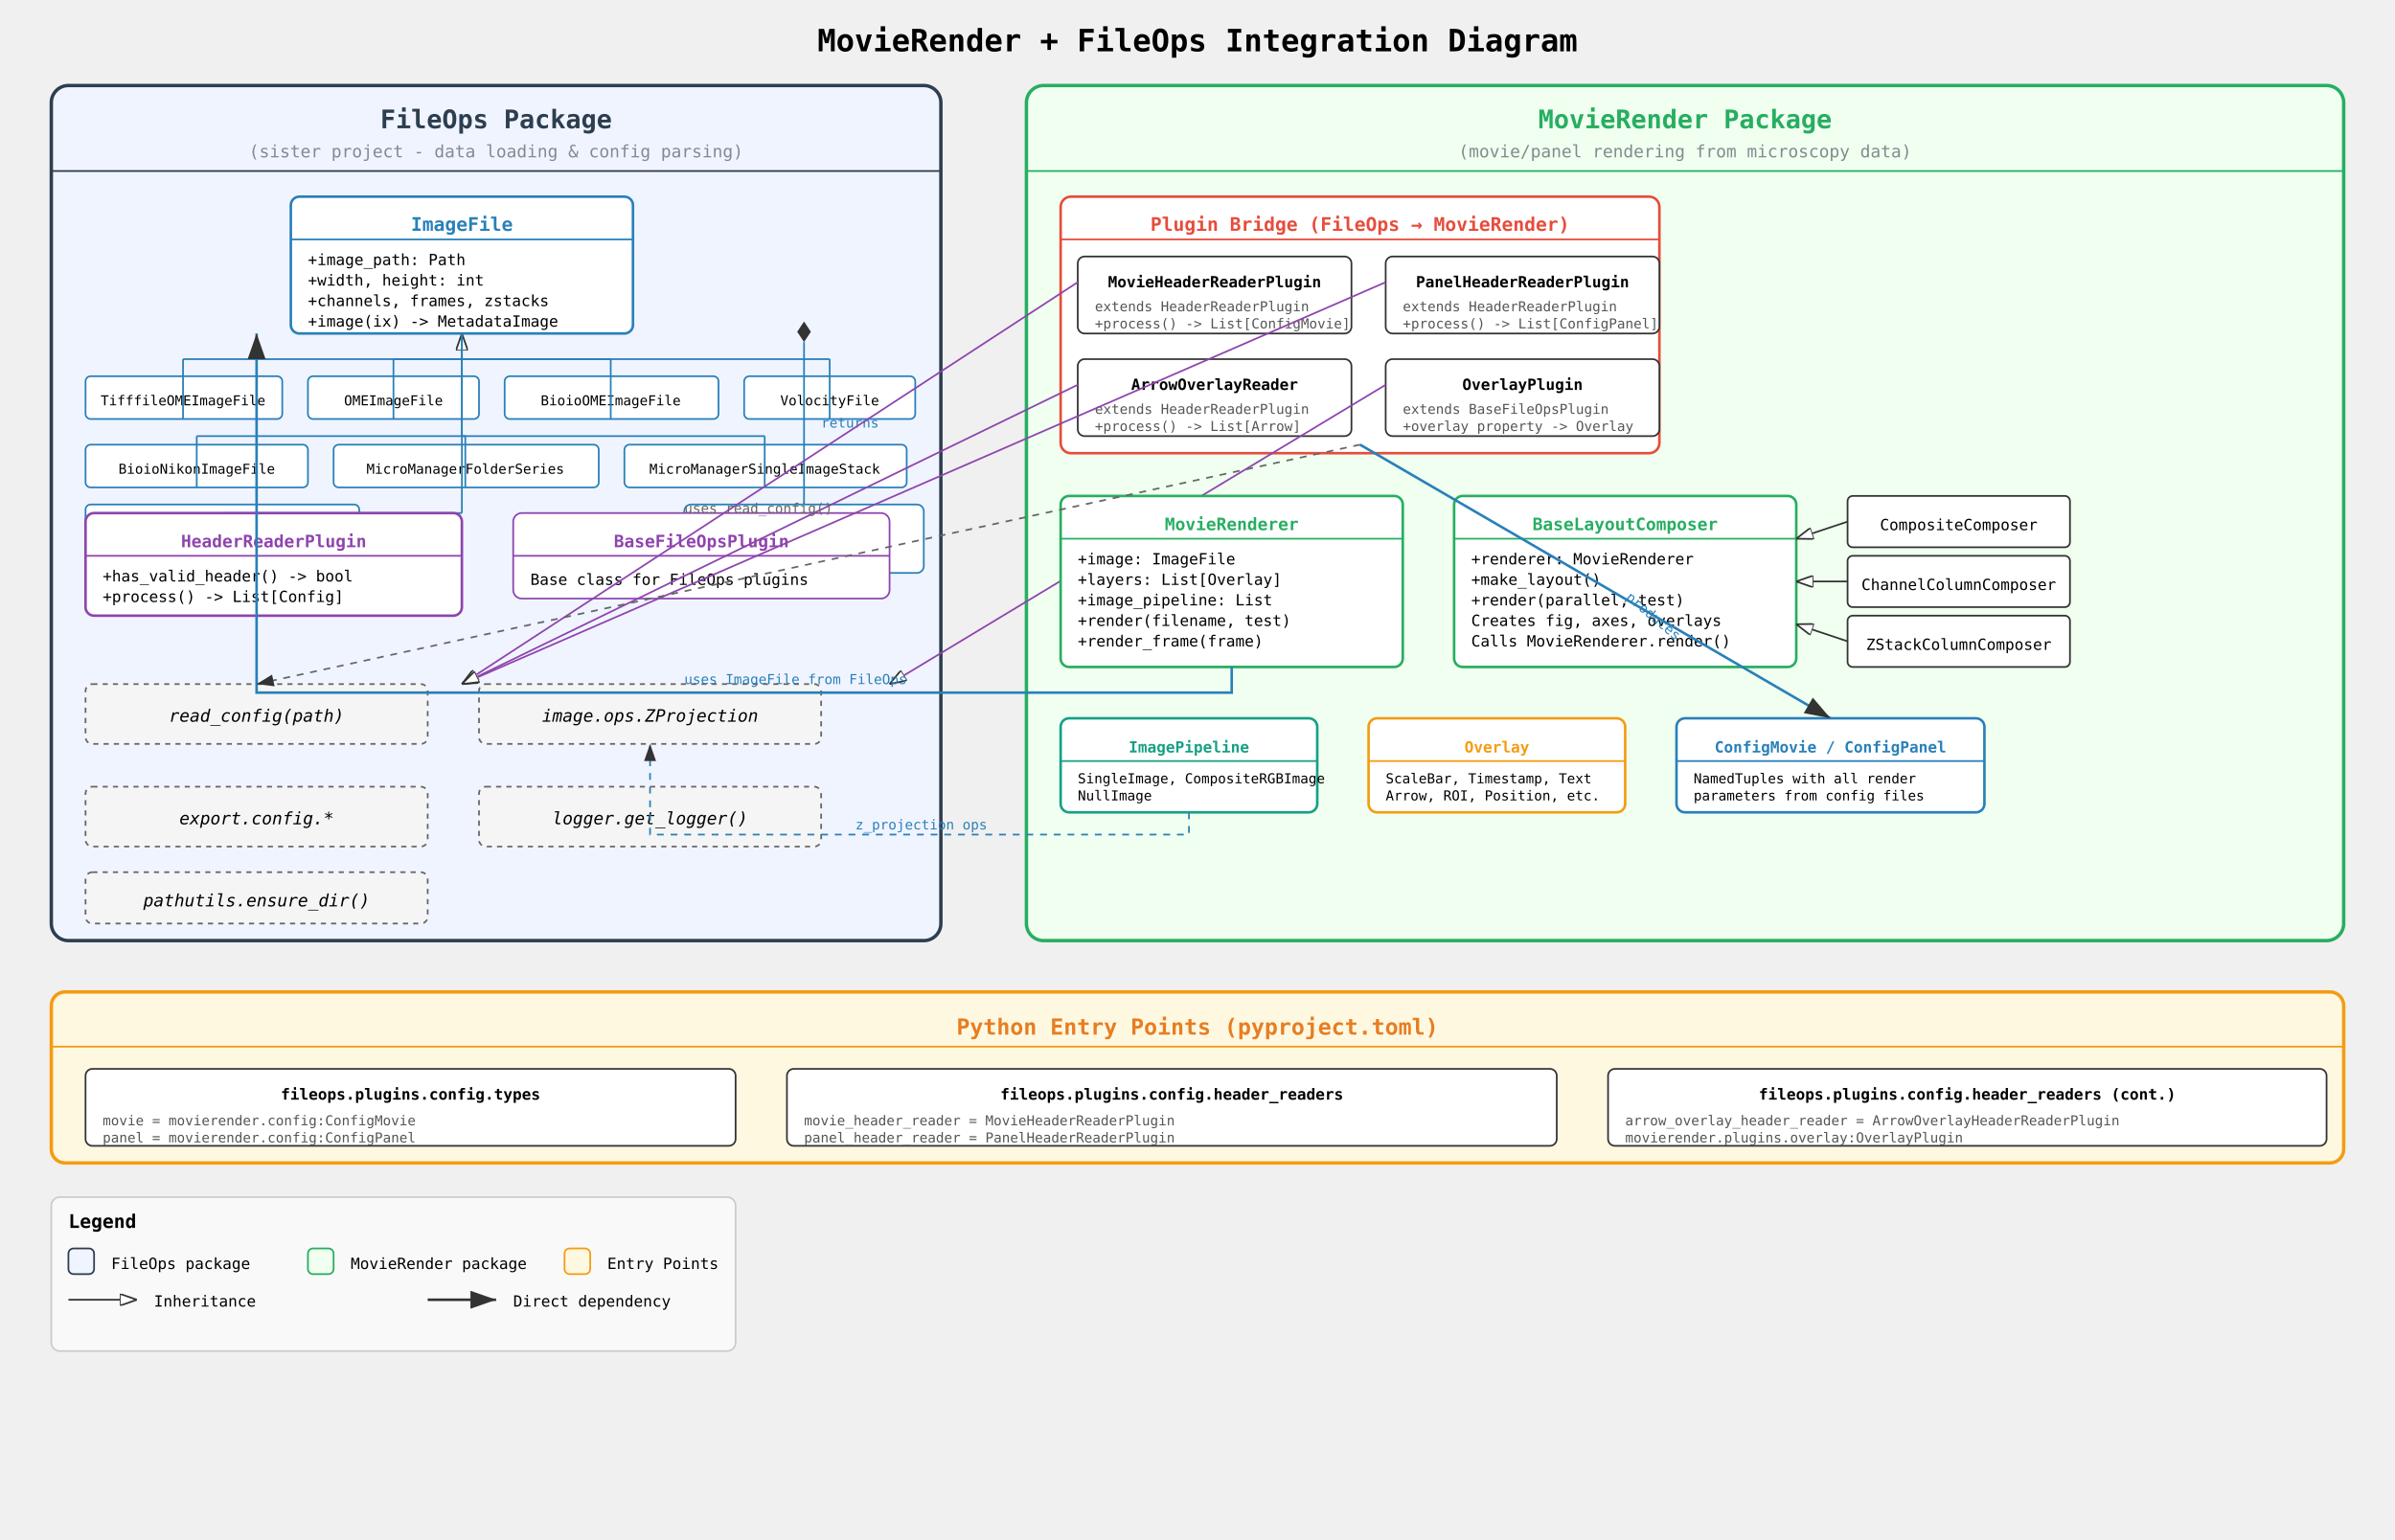
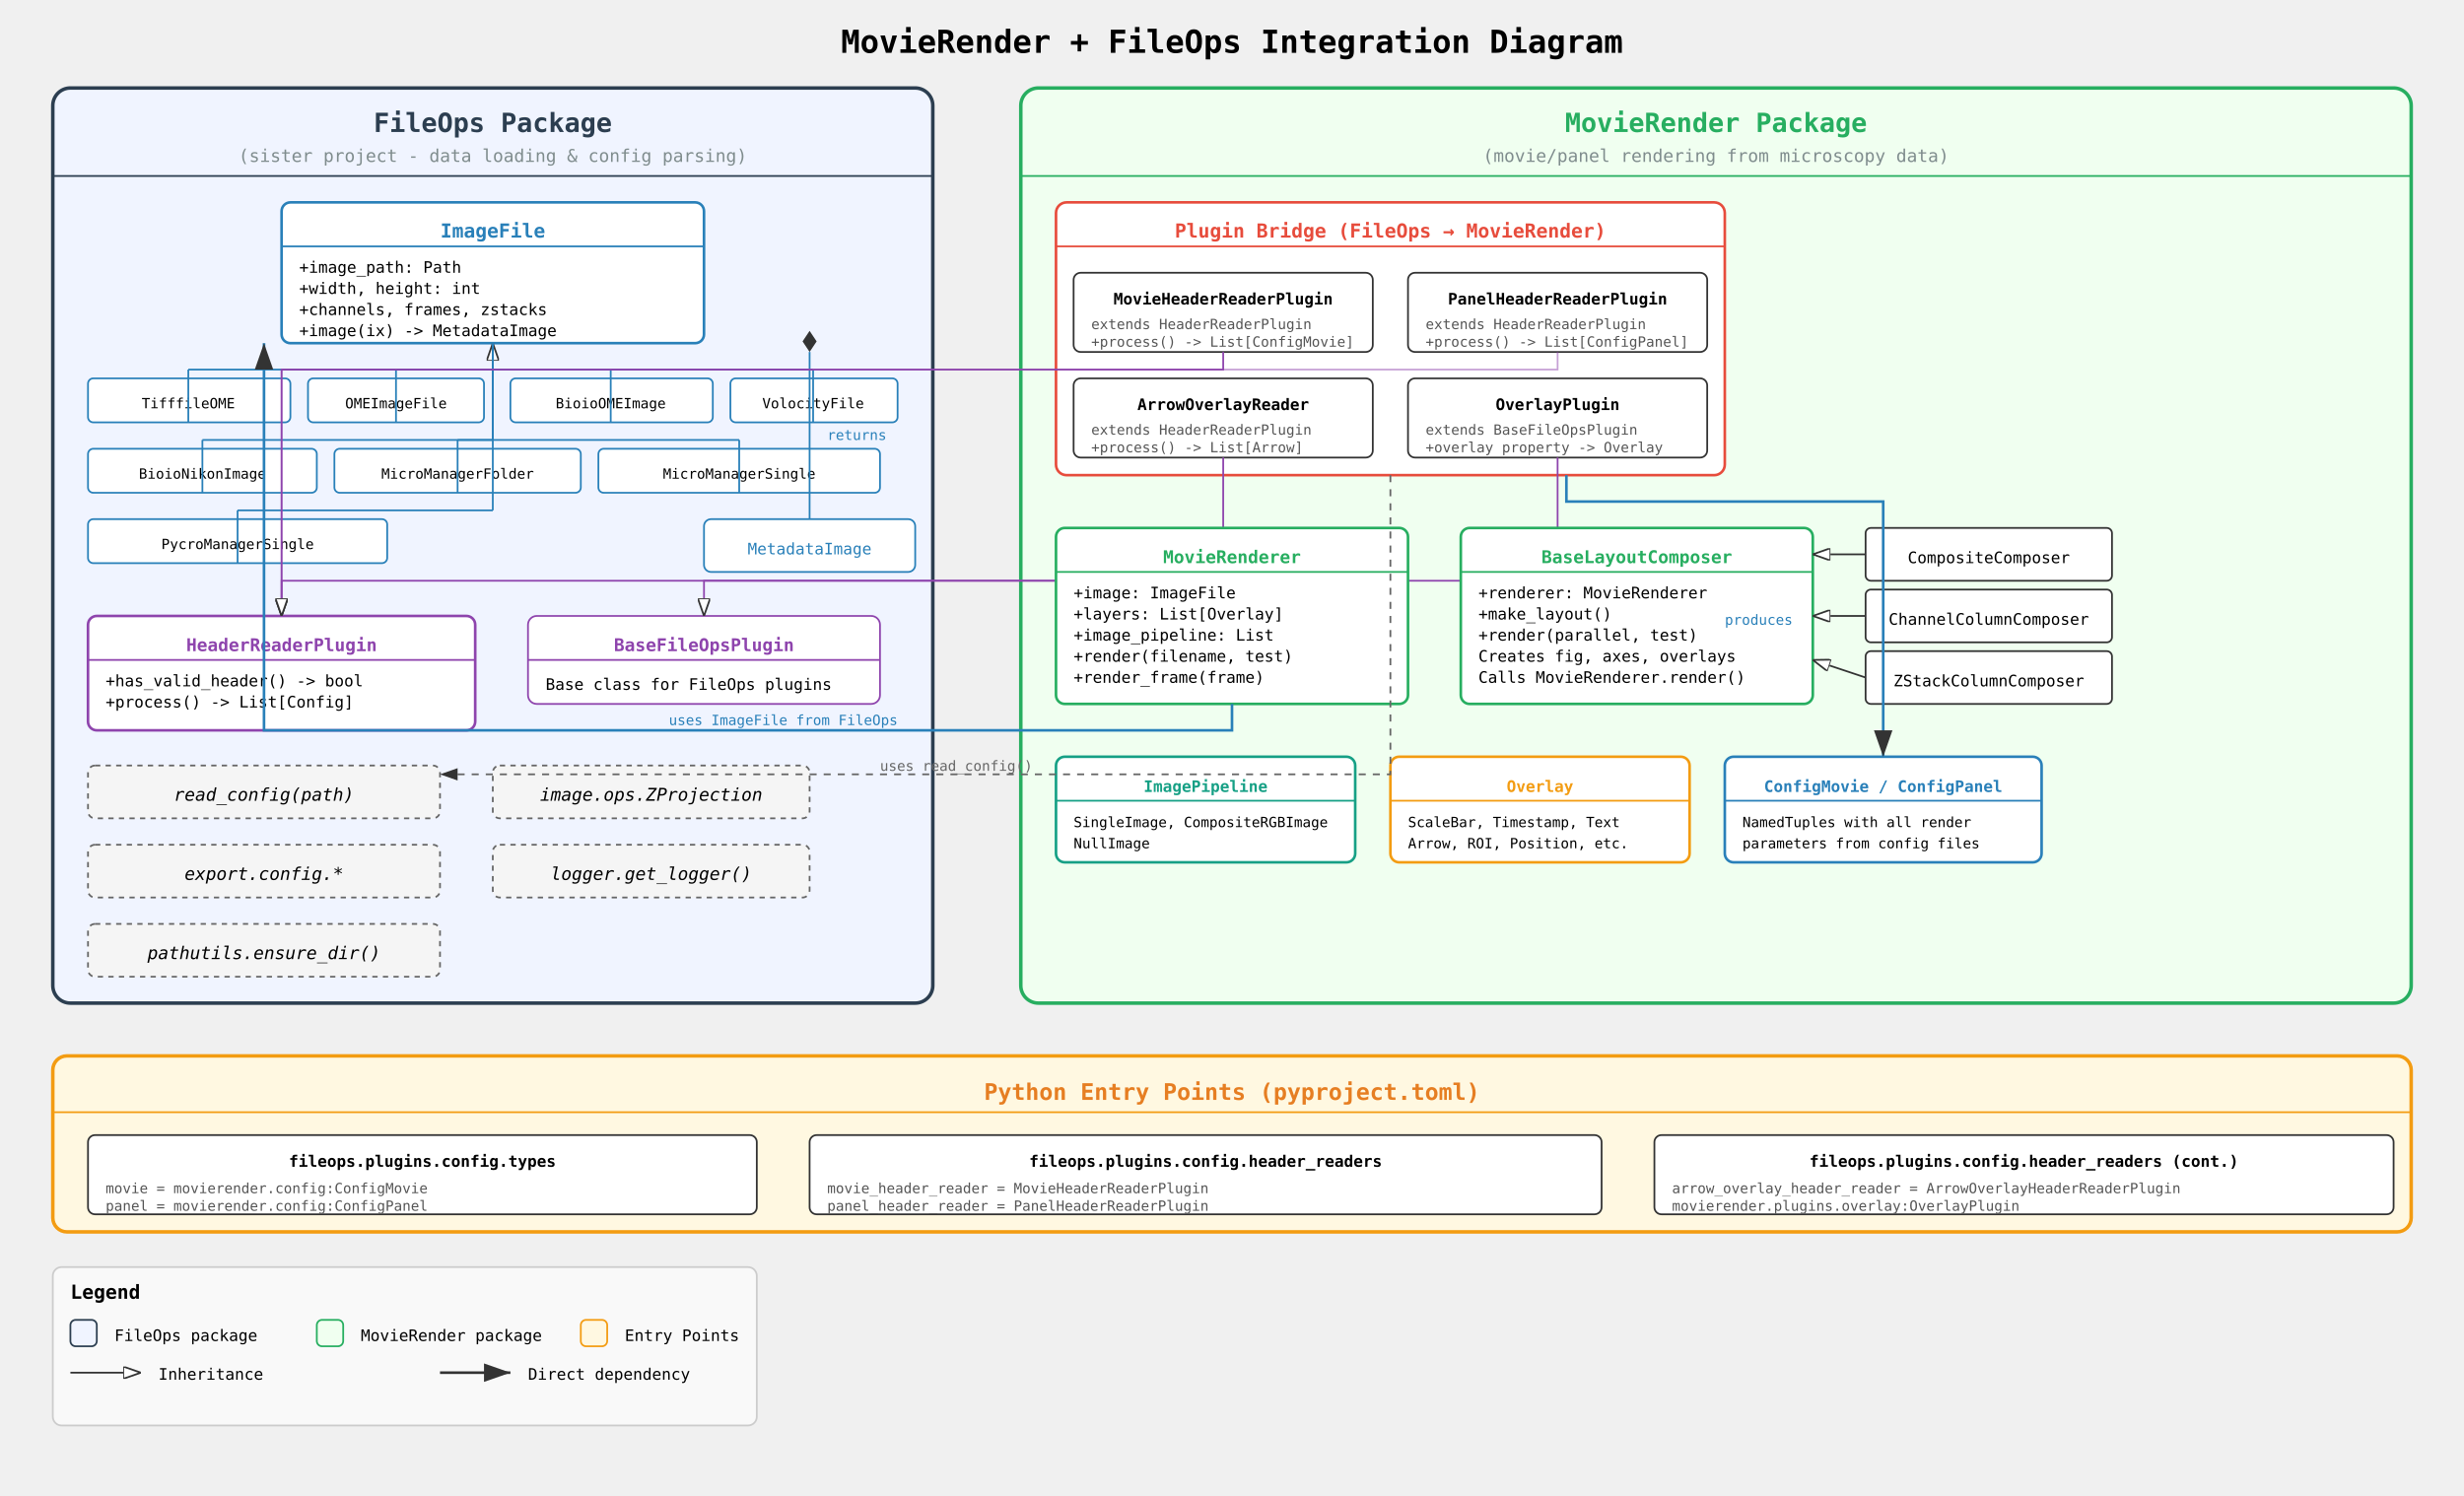
- <svg xmlns="http://www.w3.org/2000/svg" viewBox="0 0 1400 900" font-family="monospace" font-size="12">
+ <svg xmlns="http://www.w3.org/2000/svg" viewBox="0 0 1400 850" font-family="monospace" font-size="12">
  <defs>
-     <marker id="arrow2" markerWidth="10" markerHeight="7" refX="10" refY="3.5" orient="auto">
+     <marker id="a2" markerWidth="10" markerHeight="7" refX="10" refY="3.5" orient="auto">
      <polygon points="0 0, 10 3.5, 0 7" fill="#333" />
    </marker>
-     <marker id="diamond2" markerWidth="12" markerHeight="8" refX="0" refY="4" orient="auto">
+     <marker id="d2" markerWidth="12" markerHeight="8" refX="0" refY="4" orient="auto">
      <polygon points="6 0, 12 4, 6 8, 0 4" fill="#333" />
    </marker>
-     <marker id="triangle2" markerWidth="10" markerHeight="7" refX="10" refY="3.5" orient="auto">
+     <marker id="t2" markerWidth="10" markerHeight="7" refX="10" refY="3.5" orient="auto">
      <polygon points="0 0, 10 3.5, 0 7" fill="white" stroke="#333" stroke-width="1" />
    </marker>
  </defs>
  <text x="700" y="30" text-anchor="middle" font-size="18" font-weight="bold">MovieRender + FileOps Integration Diagram</text>
-   <rect x="30" y="50" width="520" height="500" rx="10" fill="#f0f4ff" stroke="#2c3e50" stroke-width="2" />
-   <text x="290" y="75" text-anchor="middle" font-weight="bold" font-size="15" fill="#2c3e50">FileOps Package</text>
-   <text x="290" y="92" text-anchor="middle" font-size="10" fill="#7f8c8d">(sister project - data loading &amp; config parsing)</text>
-   <line x1="30" y1="100" x2="550" y2="100" stroke="#2c3e50" stroke-width="1" />
-   <rect x="170" y="115" width="200" height="80" rx="5" fill="#fff" stroke="#2980b9" stroke-width="1.5" />
-   <text x="270" y="135" text-anchor="middle" font-weight="bold" font-size="11" fill="#2980b9">ImageFile</text>
-   <line x1="170" y1="140" x2="370" y2="140" stroke="#2980b9" stroke-width="1" />
-   <text x="180" y="155" font-size="9">+image_path: Path</text>
-   <text x="180" y="167" font-size="9">+width, height: int</text>
-   <text x="180" y="179" font-size="9">+channels, frames, zstacks</text>
-   <text x="180" y="191" font-size="9">+image(ix) -&gt; MetadataImage</text>
-   <rect x="50" y="220" width="115" height="25" rx="3" fill="#fff" stroke="#2980b9" stroke-width="1" />
-   <text x="107" y="237" text-anchor="middle" font-size="8">TifffileOMEImageFile</text>
-   <line x1="107" y1="245" x2="107" y2="210" stroke="#2980b9" stroke-width="1" />
-   <line x1="107" y1="210" x2="270" y2="210" stroke="#2980b9" stroke-width="1" />
-   <line x1="270" y1="210" x2="270" y2="195" stroke="#2980b9" stroke-width="1" marker-end="url(#triangle2)" />
-   <rect x="180" y="220" width="100" height="25" rx="3" fill="#fff" stroke="#2980b9" stroke-width="1" />
-   <text x="230" y="237" text-anchor="middle" font-size="8">OMEImageFile</text>
-   <line x1="230" y1="245" x2="230" y2="210" stroke="#2980b9" stroke-width="1" />
-   <line x1="230" y1="210" x2="270" y2="210" stroke="#2980b9" stroke-width="1" />
-   <rect x="295" y="220" width="125" height="25" rx="3" fill="#fff" stroke="#2980b9" stroke-width="1" />
-   <text x="357" y="237" text-anchor="middle" font-size="8">BioioOMEImageFile</text>
-   <line x1="357" y1="245" x2="357" y2="210" stroke="#2980b9" stroke-width="1" />
-   <line x1="357" y1="210" x2="270" y2="210" stroke="#2980b9" stroke-width="1" />
-   <rect x="435" y="220" width="100" height="25" rx="3" fill="#fff" stroke="#2980b9" stroke-width="1" />
-   <text x="485" y="237" text-anchor="middle" font-size="8">VolocityFile</text>
-   <line x1="485" y1="245" x2="485" y2="210" stroke="#2980b9" stroke-width="1" />
-   <line x1="485" y1="210" x2="270" y2="210" stroke="#2980b9" stroke-width="1" />
-   <rect x="50" y="260" width="130" height="25" rx="3" fill="#fff" stroke="#2980b9" stroke-width="1" />
-   <text x="115" y="277" text-anchor="middle" font-size="8">BioioNikonImageFile</text>
-   <line x1="115" y1="285" x2="115" y2="255" stroke="#2980b9" stroke-width="1" />
-   <line x1="115" y1="255" x2="270" y2="255" stroke="#2980b9" stroke-width="1" />
-   <line x1="270" y1="255" x2="270" y2="195" stroke="#2980b9" stroke-width="1" />
-   <rect x="195" y="260" width="155" height="25" rx="3" fill="#fff" stroke="#2980b9" stroke-width="1" />
-   <text x="272" y="277" text-anchor="middle" font-size="8">MicroManagerFolderSeries</text>
-   <line x1="272" y1="285" x2="272" y2="255" stroke="#2980b9" stroke-width="1" />
-   <line x1="272" y1="255" x2="270" y2="255" stroke="#2980b9" stroke-width="1" />
-   <rect x="365" y="260" width="165" height="25" rx="3" fill="#fff" stroke="#2980b9" stroke-width="1" />
-   <text x="447" y="277" text-anchor="middle" font-size="8">MicroManagerSingleImageStack</text>
-   <line x1="447" y1="285" x2="447" y2="255" stroke="#2980b9" stroke-width="1" />
-   <line x1="447" y1="255" x2="270" y2="255" stroke="#2980b9" stroke-width="1" />
-   <rect x="50" y="295" width="160" height="25" rx="3" fill="#fff" stroke="#2980b9" stroke-width="1" />
-   <text x="130" y="312" text-anchor="middle" font-size="8">PycroManagerSingleImageStack</text>
-   <line x1="130" y1="320" x2="130" y2="300" stroke="#2980b9" stroke-width="1" />
-   <line x1="130" y1="300" x2="270" y2="300" stroke="#2980b9" stroke-width="1" />
-   <line x1="270" y1="300" x2="270" y2="195" stroke="#2980b9" stroke-width="1" />
-   <rect x="400" y="295" width="140" height="40" rx="4" fill="#fff" stroke="#2980b9" stroke-width="1" />
-   <text x="470" y="320" text-anchor="middle" font-size="10" fill="#2980b9">MetadataImage</text>
-   <line x1="470" y1="295" x2="470" y2="200" stroke="#2980b9" stroke-width="1" marker-end="url(#diamond2)" />
-   <text x="480" y="250" font-size="8" fill="#2980b9">returns</text>
-   <rect x="50" y="300" width="220" height="60" rx="5" fill="#fff" stroke="#8e44ad" stroke-width="1.5" />
-   <text x="160" y="320" text-anchor="middle" font-weight="bold" font-size="10" fill="#8e44ad">HeaderReaderPlugin</text>
-   <line x1="50" y1="325" x2="270" y2="325" stroke="#8e44ad" stroke-width="1" />
-   <text x="60" y="340" font-size="9">+has_valid_header() -&gt; bool</text>
-   <text x="60" y="352" font-size="9">+process() -&gt; List[Config]</text>
-   <rect x="300" y="300" width="220" height="50" rx="5" fill="#fff" stroke="#8e44ad" stroke-width="1" />
-   <text x="410" y="320" text-anchor="middle" font-weight="bold" font-size="10" fill="#8e44ad">BaseFileOpsPlugin</text>
-   <line x1="300" y1="325" x2="520" y2="325" stroke="#8e44ad" stroke-width="1" />
-   <text x="310" y="342" font-size="9">Base class for FileOps plugins</text>
-   <rect x="50" y="400" width="200" height="35" rx="4" fill="#f5f5f5" stroke="#666" stroke-width="1" stroke-dasharray="3" />
-   <text x="150" y="422" text-anchor="middle" font-size="10" font-style="italic">read_config(path)</text>
-   <rect x="280" y="400" width="200" height="35" rx="4" fill="#f5f5f5" stroke="#666" stroke-width="1" stroke-dasharray="3" />
-   <text x="380" y="422" text-anchor="middle" font-size="10" font-style="italic">image.ops.ZProjection</text>
-   <rect x="50" y="460" width="200" height="35" rx="4" fill="#f5f5f5" stroke="#666" stroke-width="1" stroke-dasharray="3" />
-   <text x="150" y="482" text-anchor="middle" font-size="10" font-style="italic">export.config.*</text>
-   <rect x="280" y="460" width="200" height="35" rx="4" fill="#f5f5f5" stroke="#666" stroke-width="1" stroke-dasharray="3" />
-   <text x="380" y="482" text-anchor="middle" font-size="10" font-style="italic">logger.get_logger()</text>
-   <rect x="50" y="510" width="200" height="30" rx="4" fill="#f5f5f5" stroke="#666" stroke-width="1" stroke-dasharray="3" />
-   <text x="150" y="530" text-anchor="middle" font-size="10" font-style="italic">pathutils.ensure_dir()</text>
-   <rect x="600" y="50" width="770" height="500" rx="10" fill="#f0fff0" stroke="#27ae60" stroke-width="2" />
-   <text x="985" y="75" text-anchor="middle" font-weight="bold" font-size="15" fill="#27ae60">MovieRender Package</text>
-   <text x="985" y="92" text-anchor="middle" font-size="10" fill="#7f8c8d">(movie/panel rendering from microscopy data)</text>
-   <line x1="600" y1="100" x2="1370" y2="100" stroke="#27ae60" stroke-width="1" />
-   <rect x="620" y="115" width="350" height="150" rx="6" fill="#fff" stroke="#e74c3c" stroke-width="1.5" />
-   <text x="795" y="135" text-anchor="middle" font-weight="bold" font-size="11" fill="#e74c3c">Plugin Bridge (FileOps → MovieRender)</text>
-   <line x1="620" y1="140" x2="970" y2="140" stroke="#e74c3c" stroke-width="1" />
-   <rect x="630" y="150" width="160" height="45" rx="4" fill="#fff" stroke="#333" stroke-width="1" />
-   <text x="710" y="168" text-anchor="middle" font-size="9" font-weight="bold">MovieHeaderReaderPlugin</text>
-   <text x="640" y="182" font-size="8" fill="#555">extends HeaderReaderPlugin</text>
-   <text x="640" y="192" font-size="8" fill="#555">+process() -&gt; List[ConfigMovie]</text>
-   <rect x="810" y="150" width="160" height="45" rx="4" fill="#fff" stroke="#333" stroke-width="1" />
-   <text x="890" y="168" text-anchor="middle" font-size="9" font-weight="bold">PanelHeaderReaderPlugin</text>
-   <text x="820" y="182" font-size="8" fill="#555">extends HeaderReaderPlugin</text>
-   <text x="820" y="192" font-size="8" fill="#555">+process() -&gt; List[ConfigPanel]</text>
-   <rect x="630" y="210" width="160" height="45" rx="4" fill="#fff" stroke="#333" stroke-width="1" />
-   <text x="710" y="228" text-anchor="middle" font-size="9" font-weight="bold">ArrowOverlayReader</text>
-   <text x="640" y="242" font-size="8" fill="#555">extends HeaderReaderPlugin</text>
-   <text x="640" y="252" font-size="8" fill="#555">+process() -&gt; List[Arrow]</text>
-   <rect x="810" y="210" width="160" height="45" rx="4" fill="#fff" stroke="#333" stroke-width="1" />
-   <text x="890" y="228" text-anchor="middle" font-size="9" font-weight="bold">OverlayPlugin</text>
-   <text x="820" y="242" font-size="8" fill="#555">extends BaseFileOpsPlugin</text>
-   <text x="820" y="252" font-size="8" fill="#555">+overlay property -&gt; Overlay</text>
-   <line x1="630" y1="165" x2="270" y2="400" stroke="#8e44ad" stroke-width="1" marker-end="url(#triangle2)" />
-   <line x1="810" y1="165" x2="270" y2="400" stroke="#8e44ad" stroke-width="1" marker-end="url(#triangle2)" />
-   <line x1="630" y1="225" x2="270" y2="400" stroke="#8e44ad" stroke-width="1" marker-end="url(#triangle2)" />
-   <line x1="810" y1="225" x2="520" y2="400" stroke="#8e44ad" stroke-width="1" marker-end="url(#triangle2)" />
-   <rect x="620" y="290" width="200" height="100" rx="5" fill="#fff" stroke="#27ae60" stroke-width="1.5" />
-   <text x="720" y="310" text-anchor="middle" font-weight="bold" font-size="10" fill="#27ae60">MovieRenderer</text>
-   <line x1="620" y1="315" x2="820" y2="315" stroke="#27ae60" stroke-width="1" />
-   <text x="630" y="330" font-size="9">+image: ImageFile</text>
-   <text x="630" y="342" font-size="9">+layers: List[Overlay]</text>
-   <text x="630" y="354" font-size="9">+image_pipeline: List</text>
-   <text x="630" y="366" font-size="9">+render(filename, test)</text>
-   <text x="630" y="378" font-size="9">+render_frame(frame)</text>
-   <rect x="850" y="290" width="200" height="100" rx="5" fill="#fff" stroke="#27ae60" stroke-width="1.5" />
-   <text x="950" y="310" text-anchor="middle" font-weight="bold" font-size="10" fill="#27ae60">BaseLayoutComposer</text>
-   <line x1="850" y1="315" x2="1050" y2="315" stroke="#27ae60" stroke-width="1" />
-   <text x="860" y="330" font-size="9">+renderer: MovieRenderer</text>
-   <text x="860" y="342" font-size="9">+make_layout()</text>
-   <text x="860" y="354" font-size="9">+render(parallel, test)</text>
-   <text x="860" y="366" font-size="9">Creates fig, axes, overlays</text>
-   <text x="860" y="378" font-size="9">Calls MovieRenderer.render()</text>
-   <rect x="1080" y="290" width="130" height="30" rx="3" fill="#fff" stroke="#333" stroke-width="1" />
-   <text x="1145" y="310" text-anchor="middle" font-size="9">CompositeComposer</text>
-   <rect x="1080" y="325" width="130" height="30" rx="3" fill="#fff" stroke="#333" stroke-width="1" />
-   <text x="1145" y="345" text-anchor="middle" font-size="9">ChannelColumnComposer</text>
-   <rect x="1080" y="360" width="130" height="30" rx="3" fill="#fff" stroke="#333" stroke-width="1" />
-   <text x="1145" y="380" text-anchor="middle" font-size="9">ZStackColumnComposer</text>
-   <line x1="1080" y1="305" x2="1050" y2="315" stroke="#333" stroke-width="1" marker-end="url(#triangle2)" />
-   <line x1="1080" y1="340" x2="1050" y2="340" stroke="#333" stroke-width="1" marker-end="url(#triangle2)" />
-   <line x1="1080" y1="375" x2="1050" y2="365" stroke="#333" stroke-width="1" marker-end="url(#triangle2)" />
-   <rect x="620" y="420" width="150" height="55" rx="5" fill="#fff" stroke="#16a085" stroke-width="1.5" />
-   <text x="695" y="440" text-anchor="middle" font-weight="bold" font-size="9" fill="#16a085">ImagePipeline</text>
-   <line x1="620" y1="445" x2="770" y2="445" stroke="#16a085" stroke-width="1" />
-   <text x="630" y="458" font-size="8">SingleImage, CompositeRGBImage</text>
-   <text x="630" y="468" font-size="8">NullImage</text>
-   <rect x="800" y="420" width="150" height="55" rx="5" fill="#fff" stroke="#f39c12" stroke-width="1.5" />
-   <text x="875" y="440" text-anchor="middle" font-weight="bold" font-size="9" fill="#f39c12">Overlay</text>
-   <line x1="800" y1="445" x2="950" y2="445" stroke="#f39c12" stroke-width="1" />
-   <text x="810" y="458" font-size="8">ScaleBar, Timestamp, Text</text>
-   <text x="810" y="468" font-size="8">Arrow, ROI, Position, etc.</text>
-   <rect x="980" y="420" width="180" height="55" rx="5" fill="#fff" stroke="#2980b9" stroke-width="1.5" />
-   <text x="1070" y="440" text-anchor="middle" font-weight="bold" font-size="9" fill="#2980b9">ConfigMovie / ConfigPanel</text>
-   <line x1="980" y1="445" x2="1160" y2="445" stroke="#2980b9" stroke-width="1" />
-   <text x="990" y="458" font-size="8">NamedTuples with all render</text>
-   <text x="990" y="468" font-size="8">parameters from config files</text>
-   <line x1="795" y1="260" x2="1070" y2="420" stroke="#2980b9" stroke-width="1.5" fill="none" marker-end="url(#arrow2)" />
-   <text x="950" y="350" font-size="8" fill="#2980b9" transform="rotate(40, 950, 350)">produces</text>
-   <path d="M 720 390 L 720 405 L 150 405 L 150 195" stroke="#2980b9" stroke-width="1.5" fill="none" marker-end="url(#arrow2)" />
-   <text x="400" y="400" font-size="8" fill="#2980b9">uses ImageFile from FileOps</text>
-   <path d="M 695 475 L 695 488 L 380 488 L 380 435" stroke="#2980b9" stroke-width="1" fill="none" stroke-dasharray="4" marker-end="url(#arrow2)" />
-   <text x="500" y="485" font-size="8" fill="#2980b9">z_projection ops</text>
-   <path d="M 795 260 L 150 400" stroke="#666" stroke-width="1" fill="none" stroke-dasharray="4" marker-end="url(#arrow2)" />
-   <text x="400" y="300" font-size="8" fill="#666">uses read_config()</text>
-   <rect x="30" y="580" width="1340" height="100" rx="8" fill="#fff8e1" stroke="#f39c12" stroke-width="2" />
-   <text x="700" y="605" text-anchor="middle" font-weight="bold" font-size="13" fill="#e67e22">Python Entry Points (pyproject.toml)</text>
-   <line x1="30" y1="612" x2="1370" y2="612" stroke="#f39c12" stroke-width="1" />
-   <rect x="50" y="625" width="380" height="45" rx="4" fill="#fff" stroke="#333" stroke-width="1" />
-   <text x="240" y="643" text-anchor="middle" font-size="9" font-weight="bold">fileops.plugins.config.types</text>
-   <text x="60" y="658" font-size="8" fill="#555">movie = movierender.config:ConfigMovie</text>
-   <text x="60" y="668" font-size="8" fill="#555">panel = movierender.config:ConfigPanel</text>
-   <rect x="460" y="625" width="450" height="45" rx="4" fill="#fff" stroke="#333" stroke-width="1" />
-   <text x="685" y="643" text-anchor="middle" font-size="9" font-weight="bold">fileops.plugins.config.header_readers</text>
-   <text x="470" y="658" font-size="8" fill="#555">movie_header_reader = MovieHeaderReaderPlugin</text>
-   <text x="470" y="668" font-size="8" fill="#555">panel_header_reader = PanelHeaderReaderPlugin</text>
-   <rect x="940" y="625" width="420" height="45" rx="4" fill="#fff" stroke="#333" stroke-width="1" />
-   <text x="1150" y="643" text-anchor="middle" font-size="9" font-weight="bold">fileops.plugins.config.header_readers (cont.)</text>
-   <text x="950" y="658" font-size="8" fill="#555">arrow_overlay_header_reader = ArrowOverlayHeaderReaderPlugin</text>
-   <text x="950" y="668" font-size="8" fill="#555">movierender.plugins.overlay:OverlayPlugin</text>
-   <rect x="30" y="700" width="400" height="90" rx="5" fill="#f9f9f9" stroke="#ccc" stroke-width="1" />
-   <text x="40" y="718" font-weight="bold" font-size="11">Legend</text>
-   <rect x="40" y="730" width="15" height="15" rx="3" fill="#f0f4ff" stroke="#2c3e50" />
-   <text x="65" y="742" font-size="9">FileOps package</text>
-   <rect x="180" y="730" width="15" height="15" rx="3" fill="#f0fff0" stroke="#27ae60" />
-   <text x="205" y="742" font-size="9">MovieRender package</text>
-   <rect x="330" y="730" width="15" height="15" rx="3" fill="#fff8e1" stroke="#f39c12" />
-   <text x="355" y="742" font-size="9">Entry Points</text>
-   <line x1="40" y1="760" x2="80" y2="760" stroke="#333" stroke-width="1" marker-end="url(#triangle2)" />
-   <text x="90" y="764" font-size="9">Inheritance</text>
-   <line x1="250" y1="760" x2="290" y2="760" stroke="#333" stroke-width="1.5" marker-end="url(#arrow2)" />
-   <text x="300" y="764" font-size="9">Direct dependency</text>
+   <rect x="30" y="50" width="500" height="520" rx="10" fill="#f0f4ff" stroke="#2c3e50" stroke-width="2" />
+   <text x="280" y="75" text-anchor="middle" font-weight="bold" font-size="15" fill="#2c3e50">FileOps Package</text>
+   <text x="280" y="92" text-anchor="middle" font-size="10" fill="#7f8c8d">(sister project - data loading &amp; config parsing)</text>
+   <line x1="30" y1="100" x2="530" y2="100" stroke="#2c3e50" stroke-width="1" />
+   <rect x="160" y="115" width="240" height="80" rx="5" fill="#fff" stroke="#2980b9" stroke-width="1.5" />
+   <text x="280" y="135" text-anchor="middle" font-weight="bold" font-size="11" fill="#2980b9">ImageFile</text>
+   <line x1="160" y1="140" x2="400" y2="140" stroke="#2980b9" stroke-width="1" />
+   <text x="170" y="155" font-size="9">+image_path: Path</text>
+   <text x="170" y="167" font-size="9">+width, height: int</text>
+   <text x="170" y="179" font-size="9">+channels, frames, zstacks</text>
+   <text x="170" y="191" font-size="9">+image(ix) -&gt; MetadataImage</text>
+   <rect x="50" y="215" width="115" height="25" rx="3" fill="#fff" stroke="#2980b9" stroke-width="1" />
+   <text x="107" y="232" text-anchor="middle" font-size="8">TifffileOME</text>
+   <line x1="107" y1="240" x2="107" y2="210" stroke="#2980b9" stroke-width="1" />
+   <line x1="107" y1="210" x2="280" y2="210" stroke="#2980b9" stroke-width="1" />
+   <line x1="280" y1="210" x2="280" y2="195" stroke="#2980b9" stroke-width="1" marker-end="url(#t2)" />
+   <rect x="175" y="215" width="100" height="25" rx="3" fill="#fff" stroke="#2980b9" stroke-width="1" />
+   <text x="225" y="232" text-anchor="middle" font-size="8">OMEImageFile</text>
+   <line x1="225" y1="240" x2="225" y2="210" stroke="#2980b9" stroke-width="1" />
+   <line x1="225" y1="210" x2="280" y2="210" stroke="#2980b9" stroke-width="1" />
+   <rect x="290" y="215" width="115" height="25" rx="3" fill="#fff" stroke="#2980b9" stroke-width="1" />
+   <text x="347" y="232" text-anchor="middle" font-size="8">BioioOMEImage</text>
+   <line x1="347" y1="240" x2="347" y2="210" stroke="#2980b9" stroke-width="1" />
+   <line x1="347" y1="210" x2="280" y2="210" stroke="#2980b9" stroke-width="1" />
+   <rect x="415" y="215" width="95" height="25" rx="3" fill="#fff" stroke="#2980b9" stroke-width="1" />
+   <text x="462" y="232" text-anchor="middle" font-size="8">VolocityFile</text>
+   <line x1="462" y1="240" x2="462" y2="210" stroke="#2980b9" stroke-width="1" />
+   <line x1="462" y1="210" x2="280" y2="210" stroke="#2980b9" stroke-width="1" />
+   <rect x="50" y="255" width="130" height="25" rx="3" fill="#fff" stroke="#2980b9" stroke-width="1" />
+   <text x="115" y="272" text-anchor="middle" font-size="8">BioioNikonImage</text>
+   <line x1="115" y1="280" x2="115" y2="250" stroke="#2980b9" stroke-width="1" />
+   <line x1="115" y1="250" x2="280" y2="250" stroke="#2980b9" stroke-width="1" />
+   <line x1="280" y1="250" x2="280" y2="195" stroke="#2980b9" stroke-width="1" />
+   <rect x="190" y="255" width="140" height="25" rx="3" fill="#fff" stroke="#2980b9" stroke-width="1" />
+   <text x="260" y="272" text-anchor="middle" font-size="8">MicroManagerFolder</text>
+   <line x1="260" y1="280" x2="260" y2="250" stroke="#2980b9" stroke-width="1" />
+   <line x1="260" y1="250" x2="280" y2="250" stroke="#2980b9" stroke-width="1" />
+   <rect x="340" y="255" width="160" height="25" rx="3" fill="#fff" stroke="#2980b9" stroke-width="1" />
+   <text x="420" y="272" text-anchor="middle" font-size="8">MicroManagerSingle</text>
+   <line x1="420" y1="280" x2="420" y2="250" stroke="#2980b9" stroke-width="1" />
+   <line x1="420" y1="250" x2="280" y2="250" stroke="#2980b9" stroke-width="1" />
+   <rect x="50" y="295" width="170" height="25" rx="3" fill="#fff" stroke="#2980b9" stroke-width="1" />
+   <text x="135" y="312" text-anchor="middle" font-size="8">PycroManagerSingle</text>
+   <line x1="135" y1="320" x2="135" y2="290" stroke="#2980b9" stroke-width="1" />
+   <line x1="135" y1="290" x2="280" y2="290" stroke="#2980b9" stroke-width="1" />
+   <line x1="280" y1="290" x2="280" y2="195" stroke="#2980b9" stroke-width="1" />
+   <rect x="400" y="295" width="120" height="30" rx="4" fill="#fff" stroke="#2980b9" stroke-width="1" />
+   <text x="460" y="315" text-anchor="middle" font-size="9" fill="#2980b9">MetadataImage</text>
+   <line x1="460" y1="295" x2="460" y2="200" stroke="#2980b9" stroke-width="1" marker-end="url(#d2)" />
+   <text x="470" y="250" font-size="8" fill="#2980b9">returns</text>
+   <rect x="50" y="350" width="220" height="65" rx="5" fill="#fff" stroke="#8e44ad" stroke-width="1.5" />
+   <text x="160" y="370" text-anchor="middle" font-weight="bold" font-size="10" fill="#8e44ad">HeaderReaderPlugin</text>
+   <line x1="50" y1="375" x2="270" y2="375" stroke="#8e44ad" stroke-width="1" />
+   <text x="60" y="390" font-size="9">+has_valid_header() -&gt; bool</text>
+   <text x="60" y="402" font-size="9">+process() -&gt; List[Config]</text>
+   <rect x="300" y="350" width="200" height="50" rx="5" fill="#fff" stroke="#8e44ad" stroke-width="1" />
+   <text x="400" y="370" text-anchor="middle" font-weight="bold" font-size="10" fill="#8e44ad">BaseFileOpsPlugin</text>
+   <line x1="300" y1="375" x2="500" y2="375" stroke="#8e44ad" stroke-width="1" />
+   <text x="310" y="392" font-size="9">Base class for FileOps plugins</text>
+   <rect x="50" y="435" width="200" height="30" rx="4" fill="#f5f5f5" stroke="#666" stroke-width="1" stroke-dasharray="3" />
+   <text x="150" y="455" text-anchor="middle" font-size="10" font-style="italic">read_config(path)</text>
+   <rect x="280" y="435" width="180" height="30" rx="4" fill="#f5f5f5" stroke="#666" stroke-width="1" stroke-dasharray="3" />
+   <text x="370" y="455" text-anchor="middle" font-size="10" font-style="italic">image.ops.ZProjection</text>
+   <rect x="50" y="480" width="200" height="30" rx="4" fill="#f5f5f5" stroke="#666" stroke-width="1" stroke-dasharray="3" />
+   <text x="150" y="500" text-anchor="middle" font-size="10" font-style="italic">export.config.*</text>
+   <rect x="280" y="480" width="180" height="30" rx="4" fill="#f5f5f5" stroke="#666" stroke-width="1" stroke-dasharray="3" />
+   <text x="370" y="500" text-anchor="middle" font-size="10" font-style="italic">logger.get_logger()</text>
+   <rect x="50" y="525" width="200" height="30" rx="4" fill="#f5f5f5" stroke="#666" stroke-width="1" stroke-dasharray="3" />
+   <text x="150" y="545" text-anchor="middle" font-size="10" font-style="italic">pathutils.ensure_dir()</text>
+   <rect x="580" y="50" width="790" height="520" rx="10" fill="#f0fff0" stroke="#27ae60" stroke-width="2" />
+   <text x="975" y="75" text-anchor="middle" font-weight="bold" font-size="15" fill="#27ae60">MovieRender Package</text>
+   <text x="975" y="92" text-anchor="middle" font-size="10" fill="#7f8c8d">(movie/panel rendering from microscopy data)</text>
+   <line x1="580" y1="100" x2="1370" y2="100" stroke="#27ae60" stroke-width="1" />
+   <rect x="600" y="115" width="380" height="155" rx="6" fill="#fff" stroke="#e74c3c" stroke-width="1.5" />
+   <text x="790" y="135" text-anchor="middle" font-weight="bold" font-size="11" fill="#e74c3c">Plugin Bridge (FileOps → MovieRender)</text>
+   <line x1="600" y1="140" x2="980" y2="140" stroke="#e74c3c" stroke-width="1" />
+   <rect x="610" y="155" width="170" height="45" rx="4" fill="#fff" stroke="#333" stroke-width="1" />
+   <text x="695" y="173" text-anchor="middle" font-size="9" font-weight="bold">MovieHeaderReaderPlugin</text>
+   <text x="620" y="187" font-size="8" fill="#555">extends HeaderReaderPlugin</text>
+   <text x="620" y="197" font-size="8" fill="#555">+process() -&gt; List[ConfigMovie]</text>
+   <rect x="800" y="155" width="170" height="45" rx="4" fill="#fff" stroke="#333" stroke-width="1" />
+   <text x="885" y="173" text-anchor="middle" font-size="9" font-weight="bold">PanelHeaderReaderPlugin</text>
+   <text x="810" y="187" font-size="8" fill="#555">extends HeaderReaderPlugin</text>
+   <text x="810" y="197" font-size="8" fill="#555">+process() -&gt; List[ConfigPanel]</text>
+   <rect x="610" y="215" width="170" height="45" rx="4" fill="#fff" stroke="#333" stroke-width="1" />
+   <text x="695" y="233" text-anchor="middle" font-size="9" font-weight="bold">ArrowOverlayReader</text>
+   <text x="620" y="247" font-size="8" fill="#555">extends HeaderReaderPlugin</text>
+   <text x="620" y="257" font-size="8" fill="#555">+process() -&gt; List[Arrow]</text>
+   <rect x="800" y="215" width="170" height="45" rx="4" fill="#fff" stroke="#333" stroke-width="1" />
+   <text x="885" y="233" text-anchor="middle" font-size="9" font-weight="bold">OverlayPlugin</text>
+   <text x="810" y="247" font-size="8" fill="#555">extends BaseFileOpsPlugin</text>
+   <text x="810" y="257" font-size="8" fill="#555">+overlay property -&gt; Overlay</text>
+   <path d="M 695 200 L 695 210 L 160 210 L 160 350" stroke="#8e44ad" stroke-width="1" fill="none" marker-end="url(#t2)" />
+   <path d="M 885 200 L 885 210 L 885 210 L 160 210 L 160 350" stroke="#8e44ad" stroke-width="1" fill="none" marker-end="url(#t2)" opacity="0.5" />
+   <path d="M 695 260 L 695 330 L 160 330 L 160 350" stroke="#8e44ad" stroke-width="1" fill="none" marker-end="url(#t2)" />
+   <path d="M 885 260 L 885 330 L 400 330 L 400 350" stroke="#8e44ad" stroke-width="1" fill="none" marker-end="url(#t2)" />
+   <rect x="600" y="300" width="200" height="100" rx="5" fill="#fff" stroke="#27ae60" stroke-width="1.5" />
+   <text x="700" y="320" text-anchor="middle" font-weight="bold" font-size="10" fill="#27ae60">MovieRenderer</text>
+   <line x1="600" y1="325" x2="800" y2="325" stroke="#27ae60" stroke-width="1" />
+   <text x="610" y="340" font-size="9">+image: ImageFile</text>
+   <text x="610" y="352" font-size="9">+layers: List[Overlay]</text>
+   <text x="610" y="364" font-size="9">+image_pipeline: List</text>
+   <text x="610" y="376" font-size="9">+render(filename, test)</text>
+   <text x="610" y="388" font-size="9">+render_frame(frame)</text>
+   <rect x="830" y="300" width="200" height="100" rx="5" fill="#fff" stroke="#27ae60" stroke-width="1.5" />
+   <text x="930" y="320" text-anchor="middle" font-weight="bold" font-size="10" fill="#27ae60">BaseLayoutComposer</text>
+   <line x1="830" y1="325" x2="1030" y2="325" stroke="#27ae60" stroke-width="1" />
+   <text x="840" y="340" font-size="9">+renderer: MovieRenderer</text>
+   <text x="840" y="352" font-size="9">+make_layout()</text>
+   <text x="840" y="364" font-size="9">+render(parallel, test)</text>
+   <text x="840" y="376" font-size="9">Creates fig, axes, overlays</text>
+   <text x="840" y="388" font-size="9">Calls MovieRenderer.render()</text>
+   <rect x="1060" y="300" width="140" height="30" rx="3" fill="#fff" stroke="#333" stroke-width="1" />
+   <text x="1130" y="320" text-anchor="middle" font-size="9">CompositeComposer</text>
+   <rect x="1060" y="335" width="140" height="30" rx="3" fill="#fff" stroke="#333" stroke-width="1" />
+   <text x="1130" y="355" text-anchor="middle" font-size="9">ChannelColumnComposer</text>
+   <rect x="1060" y="370" width="140" height="30" rx="3" fill="#fff" stroke="#333" stroke-width="1" />
+   <text x="1130" y="390" text-anchor="middle" font-size="9">ZStackColumnComposer</text>
+   <line x1="1060" y1="315" x2="1030" y2="315" stroke="#333" stroke-width="1" marker-end="url(#t2)" />
+   <line x1="1060" y1="350" x2="1030" y2="350" stroke="#333" stroke-width="1" marker-end="url(#t2)" />
+   <line x1="1060" y1="385" x2="1030" y2="375" stroke="#333" stroke-width="1" marker-end="url(#t2)" />
+   <rect x="600" y="430" width="170" height="60" rx="5" fill="#fff" stroke="#16a085" stroke-width="1.5" />
+   <text x="685" y="450" text-anchor="middle" font-weight="bold" font-size="9" fill="#16a085">ImagePipeline</text>
+   <line x1="600" y1="455" x2="770" y2="455" stroke="#16a085" stroke-width="1" />
+   <text x="610" y="470" font-size="8">SingleImage, CompositeRGBImage</text>
+   <text x="610" y="482" font-size="8">NullImage</text>
+   <rect x="790" y="430" width="170" height="60" rx="5" fill="#fff" stroke="#f39c12" stroke-width="1.5" />
+   <text x="875" y="450" text-anchor="middle" font-weight="bold" font-size="9" fill="#f39c12">Overlay</text>
+   <line x1="790" y1="455" x2="960" y2="455" stroke="#f39c12" stroke-width="1" />
+   <text x="800" y="470" font-size="8">ScaleBar, Timestamp, Text</text>
+   <text x="800" y="482" font-size="8">Arrow, ROI, Position, etc.</text>
+   <rect x="980" y="430" width="180" height="60" rx="5" fill="#fff" stroke="#2980b9" stroke-width="1.5" />
+   <text x="1070" y="450" text-anchor="middle" font-weight="bold" font-size="9" fill="#2980b9">ConfigMovie / ConfigPanel</text>
+   <line x1="980" y1="455" x2="1160" y2="455" stroke="#2980b9" stroke-width="1" />
+   <text x="990" y="470" font-size="8">NamedTuples with all render</text>
+   <text x="990" y="482" font-size="8">parameters from config files</text>
+   <path d="M 890 270 L 890 285 L 1070 285 L 1070 430" stroke="#2980b9" stroke-width="1.5" fill="none" marker-end="url(#a2)" />
+   <text x="980" y="355" font-size="8" fill="#2980b9">produces</text>
+   <path d="M 700 400 L 700 415 L 150 415 L 150 195" stroke="#2980b9" stroke-width="1.5" fill="none" marker-end="url(#a2)" />
+   <text x="380" y="412" font-size="8" fill="#2980b9">uses ImageFile from FileOps</text>
+   <path d="M 790 270 L 790 440 L 250 440" stroke="#666" stroke-width="1" fill="none" stroke-dasharray="4" marker-end="url(#a2)" />
+   <text x="500" y="438" font-size="8" fill="#666">uses read_config()</text>
+   <rect x="30" y="600" width="1340" height="100" rx="8" fill="#fff8e1" stroke="#f39c12" stroke-width="2" />
+   <text x="700" y="625" text-anchor="middle" font-weight="bold" font-size="13" fill="#e67e22">Python Entry Points (pyproject.toml)</text>
+   <line x1="30" y1="632" x2="1370" y2="632" stroke="#f39c12" stroke-width="1" />
+   <rect x="50" y="645" width="380" height="45" rx="4" fill="#fff" stroke="#333" stroke-width="1" />
+   <text x="240" y="663" text-anchor="middle" font-size="9" font-weight="bold">fileops.plugins.config.types</text>
+   <text x="60" y="678" font-size="8" fill="#555">movie = movierender.config:ConfigMovie</text>
+   <text x="60" y="688" font-size="8" fill="#555">panel = movierender.config:ConfigPanel</text>
+   <rect x="460" y="645" width="450" height="45" rx="4" fill="#fff" stroke="#333" stroke-width="1" />
+   <text x="685" y="663" text-anchor="middle" font-size="9" font-weight="bold">fileops.plugins.config.header_readers</text>
+   <text x="470" y="678" font-size="8" fill="#555">movie_header_reader = MovieHeaderReaderPlugin</text>
+   <text x="470" y="688" font-size="8" fill="#555">panel_header_reader = PanelHeaderReaderPlugin</text>
+   <rect x="940" y="645" width="420" height="45" rx="4" fill="#fff" stroke="#333" stroke-width="1" />
+   <text x="1150" y="663" text-anchor="middle" font-size="9" font-weight="bold">fileops.plugins.config.header_readers (cont.)</text>
+   <text x="950" y="678" font-size="8" fill="#555">arrow_overlay_header_reader = ArrowOverlayHeaderReaderPlugin</text>
+   <text x="950" y="688" font-size="8" fill="#555">movierender.plugins.overlay:OverlayPlugin</text>
+   <rect x="30" y="720" width="400" height="90" rx="5" fill="#f9f9f9" stroke="#ccc" stroke-width="1" />
+   <text x="40" y="738" font-weight="bold" font-size="11">Legend</text>
+   <rect x="40" y="750" width="15" height="15" rx="3" fill="#f0f4ff" stroke="#2c3e50" />
+   <text x="65" y="762" font-size="9">FileOps package</text>
+   <rect x="180" y="750" width="15" height="15" rx="3" fill="#f0fff0" stroke="#27ae60" />
+   <text x="205" y="762" font-size="9">MovieRender package</text>
+   <rect x="330" y="750" width="15" height="15" rx="3" fill="#fff8e1" stroke="#f39c12" />
+   <text x="355" y="762" font-size="9">Entry Points</text>
+   <line x1="40" y1="780" x2="80" y2="780" stroke="#333" stroke-width="1" marker-end="url(#t2)" />
+   <text x="90" y="784" font-size="9">Inheritance</text>
+   <line x1="250" y1="780" x2="290" y2="780" stroke="#333" stroke-width="1.5" marker-end="url(#a2)" />
+   <text x="300" y="784" font-size="9">Direct dependency</text>
</svg>
